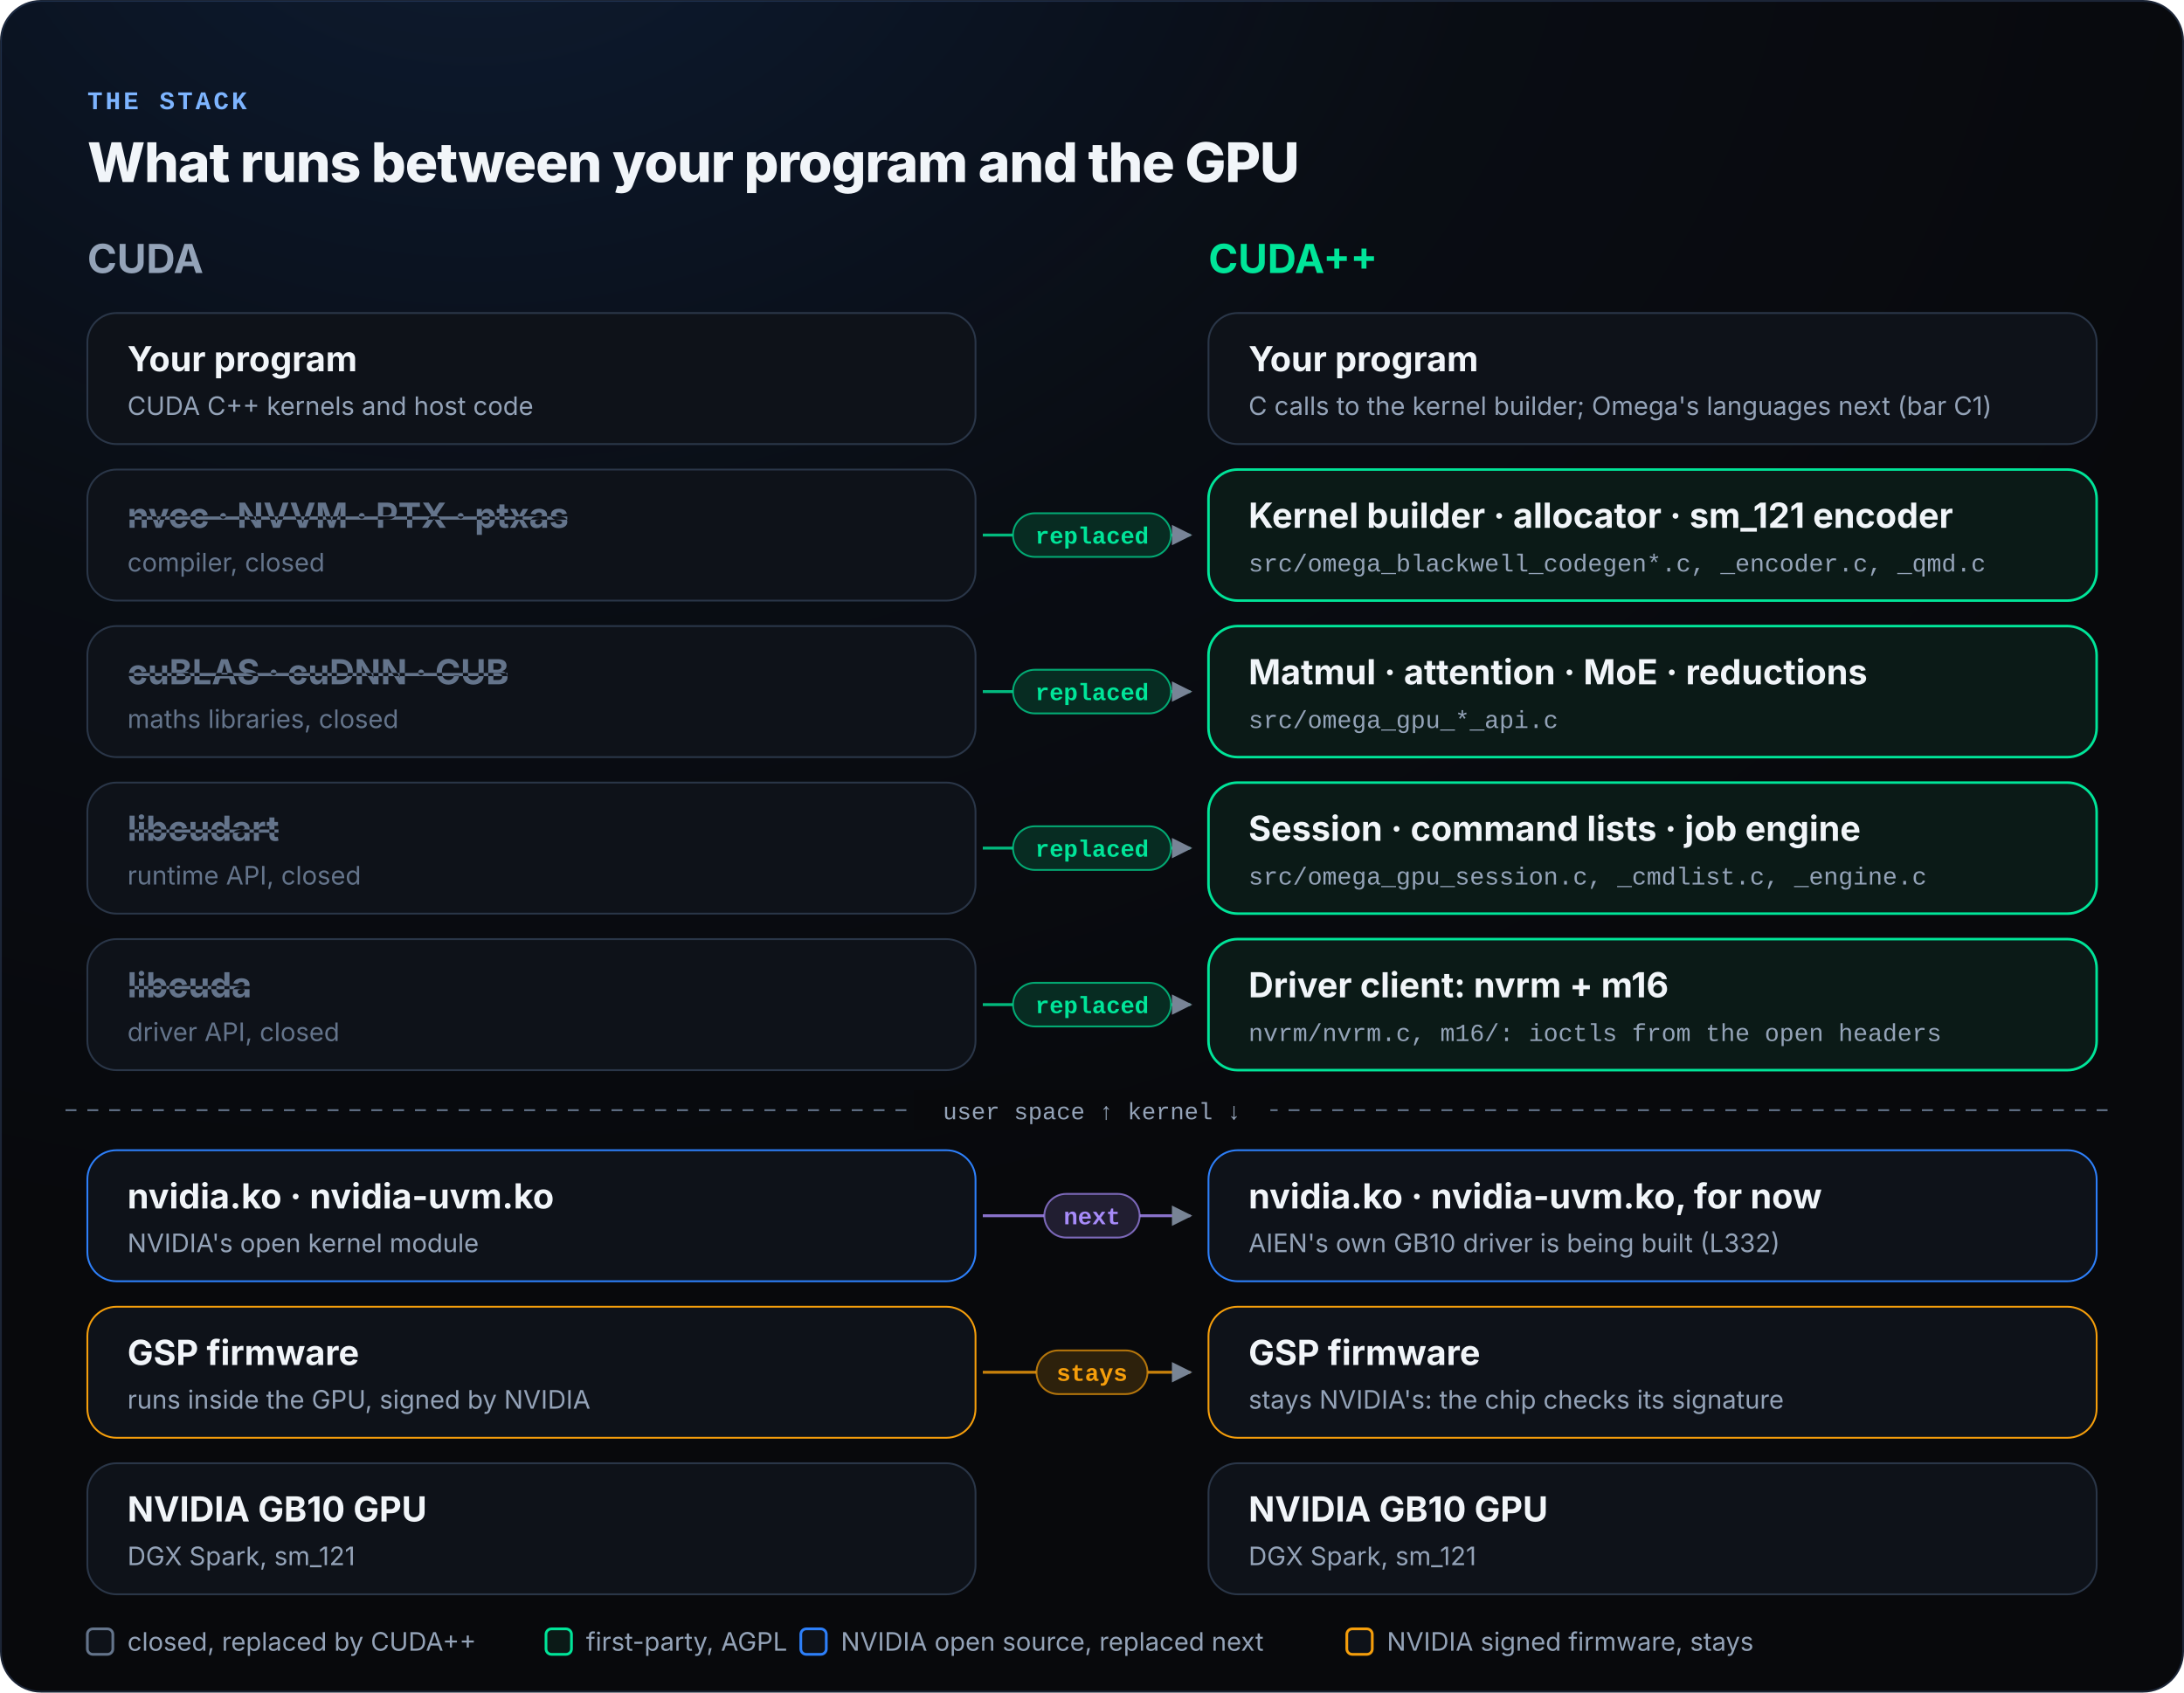
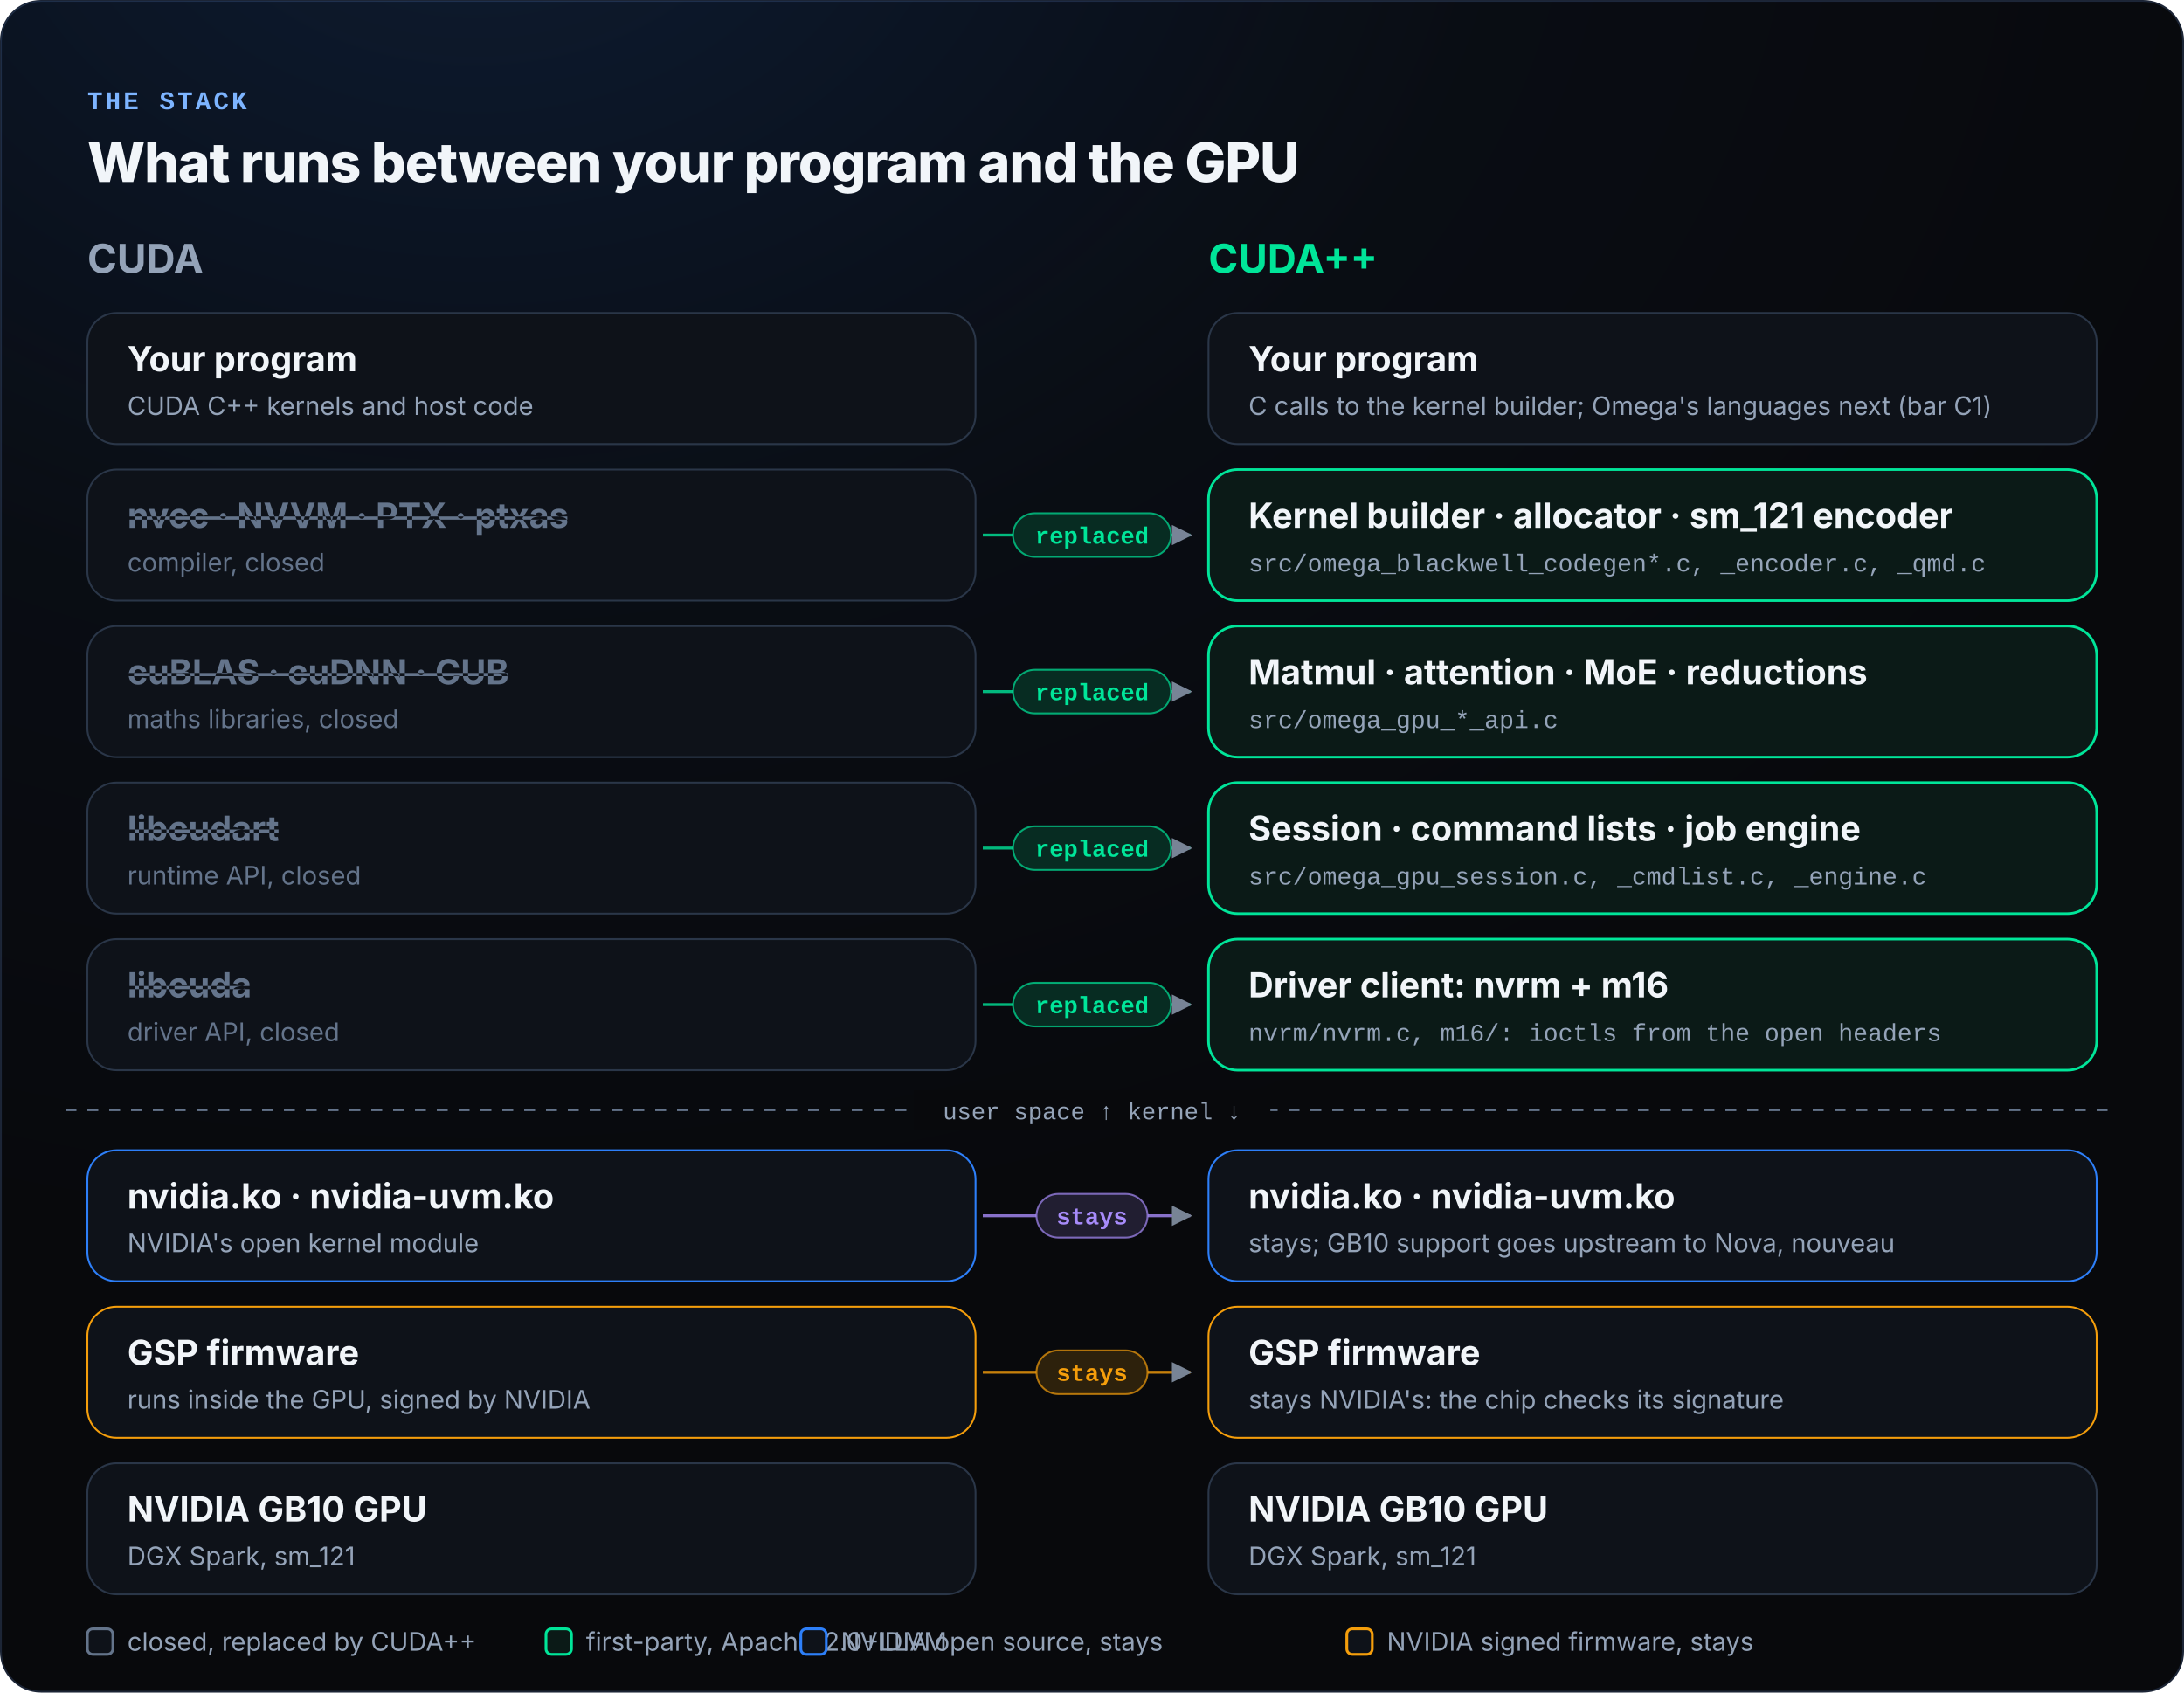
<svg xmlns="http://www.w3.org/2000/svg" width="1200" height="930" viewBox="0 0 1200 930" role="img" aria-labelledby="t d">
  <defs>
    <radialGradient id="glow" cx="22%" cy="-10%" r="85%">
      <stop offset="0" stop-color="#2d7ff9" stop-opacity="0.16" />
      <stop offset="0.55" stop-color="#2d7ff9" stop-opacity="0.03" />
      <stop offset="1" stop-color="#2d7ff9" stop-opacity="0" />
    </radialGradient>
    <radialGradient id="glow2" cx="92%" cy="8%" r="45%">
      <stop offset="0" stop-color="#00e599" stop-opacity="0.08" />
      <stop offset="1" stop-color="#00e599" stop-opacity="0" />
    </radialGradient>
    <marker id="arrow" viewBox="0 0 10 10" refX="9" refY="5" markerWidth="7" markerHeight="7" orient="auto-start-reverse">
      <path d="M0 0 L10 5 L0 10 z" fill="#94a3b8" />
    </marker>
  </defs>
  <rect x="0.5" y="0.5" width="1199.0" height="929.0" rx="22" fill="#08090c" stroke="#1c2536" stroke-width="1.0" />
  <rect x="0.5" y="0.5" width="1199.0" height="929.0" rx="22" fill="url(#glow)" stroke="none" stroke-width="1.0" />
  <text x="48.0" y="60.0" font-family="ui-monospace, SFMono-Regular, Menlo, Consolas, 'Liberation Mono', monospace" font-size="14" font-weight="600" fill="#7db4ff" text-anchor="start" letter-spacing="1.5">THE STACK</text>
  <text x="48.0" y="100.0" font-family="Inter, ui-sans-serif, -apple-system, 'Segoe UI', Helvetica, Arial, sans-serif" font-size="30" font-weight="800" fill="#f1f5f9" text-anchor="start" letter-spacing="-0.5">What runs between your program and the GPU</text>
  <text x="48.0" y="150.0" font-family="Inter, ui-sans-serif, -apple-system, 'Segoe UI', Helvetica, Arial, sans-serif" font-size="22" font-weight="700" fill="#94a3b8" text-anchor="start">CUDA</text>
  <text x="664.0" y="150.0" font-family="Inter, ui-sans-serif, -apple-system, 'Segoe UI', Helvetica, Arial, sans-serif" font-size="22" font-weight="700" fill="#00e599" text-anchor="start">CUDA++</text>
  <rect x="48.0" y="172.0" width="488.0" height="72.0" rx="16.0" fill="#0e1219" stroke="#2a3648" stroke-width="1.0" />
  <text x="70.0" y="204.0" font-family="Inter, ui-sans-serif, -apple-system, 'Segoe UI', Helvetica, Arial, sans-serif" font-size="19" font-weight="650" fill="#f1f5f9" text-anchor="start">Your program</text>
  <text x="70.0" y="228.0" font-family="Inter, ui-sans-serif, -apple-system, 'Segoe UI', Helvetica, Arial, sans-serif" font-size="14" font-weight="400" fill="#94a3b8" text-anchor="start">CUDA C++ kernels and host code</text>
  <rect x="664.0" y="172.0" width="488.0" height="72.0" rx="16.0" fill="#0e1219" stroke="#2a3648" stroke-width="1" />
  <text x="686.0" y="204.0" font-family="Inter, ui-sans-serif, -apple-system, 'Segoe UI', Helvetica, Arial, sans-serif" font-size="19" font-weight="650" fill="#f1f5f9" text-anchor="start">Your program</text>
  <text x="686.0" y="228.0" font-family="Inter, ui-sans-serif, -apple-system, 'Segoe UI', Helvetica, Arial, sans-serif" font-size="14" font-weight="400" fill="#94a3b8" text-anchor="start">C calls to the kernel builder; Omega's languages next (bar C1)</text>
  <rect x="48.0" y="258.0" width="488.0" height="72.0" rx="16.0" fill="#0e1219" stroke="#2a3648" stroke-width="1.0" />
  <text x="70.0" y="290.0" font-family="Inter, ui-sans-serif, -apple-system, 'Segoe UI', Helvetica, Arial, sans-serif" font-size="19" font-weight="650" fill="#64748b" text-anchor="start" text-decoration="line-through">nvcc · NVVM · PTX · ptxas</text>
  <text x="70.0" y="314.0" font-family="Inter, ui-sans-serif, -apple-system, 'Segoe UI', Helvetica, Arial, sans-serif" font-size="14" font-weight="400" fill="#64748b" text-anchor="start">compiler, closed</text>
  <rect x="664.0" y="258.0" width="488.0" height="72.0" rx="16.0" fill="#0b1a17" stroke="#00e599" stroke-width="1.4" />
  <text x="686.0" y="290.0" font-family="Inter, ui-sans-serif, -apple-system, 'Segoe UI', Helvetica, Arial, sans-serif" font-size="19" font-weight="650" fill="#f1f5f9" text-anchor="start">Kernel builder · allocator · sm_121 encoder</text>
  <text x="686.0" y="314.0" font-family="ui-monospace, SFMono-Regular, Menlo, Consolas, 'Liberation Mono', monospace" font-size="13.5" font-weight="400" fill="#94a3b8" text-anchor="start">src/omega_blackwell_codegen*.c, _encoder.c, _qmd.c</text>
  <line x1="540.0" y1="294.0" x2="556.6" y2="294.0" stroke="#00e599" stroke-width="1.6" opacity="0.8" />
  <line x1="643.4" y1="294.0" x2="654.0" y2="294.0" stroke="#00e599" stroke-width="1.6" marker-end="url(#arrow)" opacity="0.8" />
  <rect x="556.6" y="282.0" width="86.8" height="24.0" rx="12" fill="#08090c" stroke="none" stroke-width="1.0" />
  <rect x="556.6" y="282.0" width="86.8" height="24.0" rx="12.0" fill="#00e599" stroke="none" stroke-width="1.0" opacity="0.16" />
  <rect x="556.6" y="282.0" width="86.8" height="24.0" rx="12.0" fill="none" stroke="#00e599" stroke-width="1" opacity="0.7" />
  <text x="600.0" y="298.7" font-family="ui-monospace, SFMono-Regular, Menlo, Consolas, 'Liberation Mono', monospace" font-size="13" font-weight="600" fill="#00e599" text-anchor="middle">replaced</text>
  <rect x="48.0" y="344.0" width="488.0" height="72.0" rx="16.0" fill="#0e1219" stroke="#2a3648" stroke-width="1.0" />
  <text x="70.0" y="376.0" font-family="Inter, ui-sans-serif, -apple-system, 'Segoe UI', Helvetica, Arial, sans-serif" font-size="19" font-weight="650" fill="#64748b" text-anchor="start" text-decoration="line-through">cuBLAS · cuDNN · CUB</text>
  <text x="70.0" y="400.0" font-family="Inter, ui-sans-serif, -apple-system, 'Segoe UI', Helvetica, Arial, sans-serif" font-size="14" font-weight="400" fill="#64748b" text-anchor="start">maths libraries, closed</text>
  <rect x="664.0" y="344.0" width="488.0" height="72.0" rx="16.0" fill="#0b1a17" stroke="#00e599" stroke-width="1.4" />
  <text x="686.0" y="376.0" font-family="Inter, ui-sans-serif, -apple-system, 'Segoe UI', Helvetica, Arial, sans-serif" font-size="19" font-weight="650" fill="#f1f5f9" text-anchor="start">Matmul · attention · MoE · reductions</text>
  <text x="686.0" y="400.0" font-family="ui-monospace, SFMono-Regular, Menlo, Consolas, 'Liberation Mono', monospace" font-size="13.5" font-weight="400" fill="#94a3b8" text-anchor="start">src/omega_gpu_*_api.c</text>
  <line x1="540.0" y1="380.0" x2="556.6" y2="380.0" stroke="#00e599" stroke-width="1.6" opacity="0.8" />
  <line x1="643.4" y1="380.0" x2="654.0" y2="380.0" stroke="#00e599" stroke-width="1.6" marker-end="url(#arrow)" opacity="0.8" />
  <rect x="556.6" y="368.0" width="86.8" height="24.0" rx="12" fill="#08090c" stroke="none" stroke-width="1.0" />
  <rect x="556.6" y="368.0" width="86.8" height="24.0" rx="12.0" fill="#00e599" stroke="none" stroke-width="1.0" opacity="0.16" />
  <rect x="556.6" y="368.0" width="86.8" height="24.0" rx="12.0" fill="none" stroke="#00e599" stroke-width="1" opacity="0.7" />
  <text x="600.0" y="384.7" font-family="ui-monospace, SFMono-Regular, Menlo, Consolas, 'Liberation Mono', monospace" font-size="13" font-weight="600" fill="#00e599" text-anchor="middle">replaced</text>
  <rect x="48.0" y="430.0" width="488.0" height="72.0" rx="16.0" fill="#0e1219" stroke="#2a3648" stroke-width="1.0" />
  <text x="70.0" y="462.0" font-family="Inter, ui-sans-serif, -apple-system, 'Segoe UI', Helvetica, Arial, sans-serif" font-size="19" font-weight="650" fill="#64748b" text-anchor="start" text-decoration="line-through">libcudart</text>
  <text x="70.0" y="486.0" font-family="Inter, ui-sans-serif, -apple-system, 'Segoe UI', Helvetica, Arial, sans-serif" font-size="14" font-weight="400" fill="#64748b" text-anchor="start">runtime API, closed</text>
  <rect x="664.0" y="430.0" width="488.0" height="72.0" rx="16.0" fill="#0b1a17" stroke="#00e599" stroke-width="1.4" />
  <text x="686.0" y="462.0" font-family="Inter, ui-sans-serif, -apple-system, 'Segoe UI', Helvetica, Arial, sans-serif" font-size="19" font-weight="650" fill="#f1f5f9" text-anchor="start">Session · command lists · job engine</text>
  <text x="686.0" y="486.0" font-family="ui-monospace, SFMono-Regular, Menlo, Consolas, 'Liberation Mono', monospace" font-size="13.5" font-weight="400" fill="#94a3b8" text-anchor="start">src/omega_gpu_session.c, _cmdlist.c, _engine.c</text>
  <line x1="540.0" y1="466.0" x2="556.6" y2="466.0" stroke="#00e599" stroke-width="1.6" opacity="0.8" />
  <line x1="643.4" y1="466.0" x2="654.0" y2="466.0" stroke="#00e599" stroke-width="1.6" marker-end="url(#arrow)" opacity="0.8" />
  <rect x="556.6" y="454.0" width="86.8" height="24.0" rx="12" fill="#08090c" stroke="none" stroke-width="1.0" />
  <rect x="556.6" y="454.0" width="86.8" height="24.0" rx="12.0" fill="#00e599" stroke="none" stroke-width="1.0" opacity="0.16" />
  <rect x="556.6" y="454.0" width="86.8" height="24.0" rx="12.0" fill="none" stroke="#00e599" stroke-width="1" opacity="0.7" />
  <text x="600.0" y="470.7" font-family="ui-monospace, SFMono-Regular, Menlo, Consolas, 'Liberation Mono', monospace" font-size="13" font-weight="600" fill="#00e599" text-anchor="middle">replaced</text>
  <rect x="48.0" y="516.0" width="488.0" height="72.0" rx="16.0" fill="#0e1219" stroke="#2a3648" stroke-width="1.0" />
  <text x="70.0" y="548.0" font-family="Inter, ui-sans-serif, -apple-system, 'Segoe UI', Helvetica, Arial, sans-serif" font-size="19" font-weight="650" fill="#64748b" text-anchor="start" text-decoration="line-through">libcuda</text>
  <text x="70.0" y="572.0" font-family="Inter, ui-sans-serif, -apple-system, 'Segoe UI', Helvetica, Arial, sans-serif" font-size="14" font-weight="400" fill="#64748b" text-anchor="start">driver API, closed</text>
  <rect x="664.0" y="516.0" width="488.0" height="72.0" rx="16.0" fill="#0b1a17" stroke="#00e599" stroke-width="1.4" />
  <text x="686.0" y="548.0" font-family="Inter, ui-sans-serif, -apple-system, 'Segoe UI', Helvetica, Arial, sans-serif" font-size="19" font-weight="650" fill="#f1f5f9" text-anchor="start">Driver client: nvrm + m16</text>
  <text x="686.0" y="572.0" font-family="ui-monospace, SFMono-Regular, Menlo, Consolas, 'Liberation Mono', monospace" font-size="13.5" font-weight="400" fill="#94a3b8" text-anchor="start">nvrm/nvrm.c, m16/: ioctls from the open headers</text>
  <line x1="540.0" y1="552.0" x2="556.6" y2="552.0" stroke="#00e599" stroke-width="1.6" opacity="0.8" />
  <line x1="643.4" y1="552.0" x2="654.0" y2="552.0" stroke="#00e599" stroke-width="1.6" marker-end="url(#arrow)" opacity="0.8" />
  <rect x="556.6" y="540.0" width="86.8" height="24.0" rx="12" fill="#08090c" stroke="none" stroke-width="1.0" />
  <rect x="556.6" y="540.0" width="86.8" height="24.0" rx="12.0" fill="#00e599" stroke="none" stroke-width="1.0" opacity="0.16" />
  <rect x="556.6" y="540.0" width="86.8" height="24.0" rx="12.0" fill="none" stroke="#00e599" stroke-width="1" opacity="0.7" />
  <text x="600.0" y="556.7" font-family="ui-monospace, SFMono-Regular, Menlo, Consolas, 'Liberation Mono', monospace" font-size="13" font-weight="600" fill="#00e599" text-anchor="middle">replaced</text>
  <line x1="36.0" y1="610.0" x2="1164.0" y2="610.0" stroke="#64748b" stroke-width="1" stroke-dasharray="6 6" />
  <rect x="502.0" y="599.0" width="196.0" height="22.0" rx="0.0" fill="#08090c" stroke="none" stroke-width="1.0" />
  <text x="600.0" y="615.0" font-family="ui-monospace, SFMono-Regular, Menlo, Consolas, 'Liberation Mono', monospace" font-size="13" font-weight="400" fill="#94a3b8" text-anchor="middle">user space ↑   kernel ↓</text>
  <rect x="48.0" y="632.0" width="488.0" height="72.0" rx="16.0" fill="#0e1219" stroke="#2d7ff9" stroke-width="1.0" />
  <text x="70.0" y="664.0" font-family="Inter, ui-sans-serif, -apple-system, 'Segoe UI', Helvetica, Arial, sans-serif" font-size="19" font-weight="650" fill="#f1f5f9" text-anchor="start">nvidia.ko · nvidia-uvm.ko</text>
  <text x="70.0" y="688.0" font-family="Inter, ui-sans-serif, -apple-system, 'Segoe UI', Helvetica, Arial, sans-serif" font-size="14" font-weight="400" fill="#94a3b8" text-anchor="start">NVIDIA's open kernel module</text>
  <rect x="664.0" y="632.0" width="488.0" height="72.0" rx="16.0" fill="#0e1219" stroke="#2d7ff9" stroke-width="1" />
-   <text x="686.0" y="664.0" font-family="Inter, ui-sans-serif, -apple-system, 'Segoe UI', Helvetica, Arial, sans-serif" font-size="19" font-weight="650" fill="#f1f5f9" text-anchor="start">nvidia.ko · nvidia-uvm.ko, for now</text>
-   <text x="686.0" y="688.0" font-family="Inter, ui-sans-serif, -apple-system, 'Segoe UI', Helvetica, Arial, sans-serif" font-size="14" font-weight="400" fill="#94a3b8" text-anchor="start">AIEN's own GB10 driver is being built (L332)</text>
-   <line x1="540.0" y1="668.0" x2="573.8" y2="668.0" stroke="#a78bfa" stroke-width="1.6" opacity="0.8" />
-   <line x1="626.2" y1="668.0" x2="654.0" y2="668.0" stroke="#a78bfa" stroke-width="1.6" marker-end="url(#arrow)" opacity="0.8" />
-   <rect x="573.8" y="656.0" width="52.4" height="24.0" rx="12" fill="#08090c" stroke="none" stroke-width="1.0" />
-   <rect x="573.8" y="656.0" width="52.4" height="24.0" rx="12.0" fill="#a78bfa" stroke="none" stroke-width="1.0" opacity="0.16" />
-   <rect x="573.8" y="656.0" width="52.4" height="24.0" rx="12.0" fill="none" stroke="#a78bfa" stroke-width="1" opacity="0.7" />
-   <text x="600.0" y="672.7" font-family="ui-monospace, SFMono-Regular, Menlo, Consolas, 'Liberation Mono', monospace" font-size="13" font-weight="600" fill="#a78bfa" text-anchor="middle">next</text>
+   <text x="686.0" y="664.0" font-family="Inter, ui-sans-serif, -apple-system, 'Segoe UI', Helvetica, Arial, sans-serif" font-size="19" font-weight="650" fill="#f1f5f9" text-anchor="start">nvidia.ko · nvidia-uvm.ko</text>
+   <text x="686.0" y="688.0" font-family="Inter, ui-sans-serif, -apple-system, 'Segoe UI', Helvetica, Arial, sans-serif" font-size="14" font-weight="400" fill="#94a3b8" text-anchor="start">stays; GB10 support goes upstream to Nova, nouveau</text>
+   <line x1="540.0" y1="668.0" x2="569.5" y2="668.0" stroke="#a78bfa" stroke-width="1.6" opacity="0.8" />
+   <line x1="630.5" y1="668.0" x2="654.0" y2="668.0" stroke="#a78bfa" stroke-width="1.6" marker-end="url(#arrow)" opacity="0.8" />
+   <rect x="569.5" y="656.0" width="61.0" height="24.0" rx="12" fill="#08090c" stroke="none" stroke-width="1.0" />
+   <rect x="569.5" y="656.0" width="61.0" height="24.0" rx="12.0" fill="#a78bfa" stroke="none" stroke-width="1.0" opacity="0.16" />
+   <rect x="569.5" y="656.0" width="61.0" height="24.0" rx="12.0" fill="none" stroke="#a78bfa" stroke-width="1" opacity="0.7" />
+   <text x="600.0" y="672.7" font-family="ui-monospace, SFMono-Regular, Menlo, Consolas, 'Liberation Mono', monospace" font-size="13" font-weight="600" fill="#a78bfa" text-anchor="middle">stays</text>
  <rect x="48.0" y="718.0" width="488.0" height="72.0" rx="16.0" fill="#0e1219" stroke="#f59e0b" stroke-width="1.0" />
  <text x="70.0" y="750.0" font-family="Inter, ui-sans-serif, -apple-system, 'Segoe UI', Helvetica, Arial, sans-serif" font-size="19" font-weight="650" fill="#f1f5f9" text-anchor="start">GSP firmware</text>
  <text x="70.0" y="774.0" font-family="Inter, ui-sans-serif, -apple-system, 'Segoe UI', Helvetica, Arial, sans-serif" font-size="14" font-weight="400" fill="#94a3b8" text-anchor="start">runs inside the GPU, signed by NVIDIA</text>
  <rect x="664.0" y="718.0" width="488.0" height="72.0" rx="16.0" fill="#0e1219" stroke="#f59e0b" stroke-width="1" />
  <text x="686.0" y="750.0" font-family="Inter, ui-sans-serif, -apple-system, 'Segoe UI', Helvetica, Arial, sans-serif" font-size="19" font-weight="650" fill="#f1f5f9" text-anchor="start">GSP firmware</text>
  <text x="686.0" y="774.0" font-family="Inter, ui-sans-serif, -apple-system, 'Segoe UI', Helvetica, Arial, sans-serif" font-size="14" font-weight="400" fill="#94a3b8" text-anchor="start">stays NVIDIA's: the chip checks its signature</text>
  <line x1="540.0" y1="754.0" x2="569.5" y2="754.0" stroke="#f59e0b" stroke-width="1.6" opacity="0.8" />
  <line x1="630.5" y1="754.0" x2="654.0" y2="754.0" stroke="#f59e0b" stroke-width="1.6" marker-end="url(#arrow)" opacity="0.8" />
  <rect x="569.5" y="742.0" width="61.0" height="24.0" rx="12" fill="#08090c" stroke="none" stroke-width="1.0" />
  <rect x="569.5" y="742.0" width="61.0" height="24.0" rx="12.0" fill="#f59e0b" stroke="none" stroke-width="1.0" opacity="0.16" />
  <rect x="569.5" y="742.0" width="61.0" height="24.0" rx="12.0" fill="none" stroke="#f59e0b" stroke-width="1" opacity="0.7" />
  <text x="600.0" y="758.7" font-family="ui-monospace, SFMono-Regular, Menlo, Consolas, 'Liberation Mono', monospace" font-size="13" font-weight="600" fill="#f59e0b" text-anchor="middle">stays</text>
  <rect x="48.0" y="804.0" width="488.0" height="72.0" rx="16.0" fill="#0e1219" stroke="#2a3648" stroke-width="1.0" />
  <text x="70.0" y="836.0" font-family="Inter, ui-sans-serif, -apple-system, 'Segoe UI', Helvetica, Arial, sans-serif" font-size="19" font-weight="650" fill="#f1f5f9" text-anchor="start">NVIDIA GB10 GPU</text>
  <text x="70.0" y="860.0" font-family="Inter, ui-sans-serif, -apple-system, 'Segoe UI', Helvetica, Arial, sans-serif" font-size="14" font-weight="400" fill="#94a3b8" text-anchor="start">DGX Spark, sm_121</text>
  <rect x="664.0" y="804.0" width="488.0" height="72.0" rx="16.0" fill="#0e1219" stroke="#2a3648" stroke-width="1" />
  <text x="686.0" y="836.0" font-family="Inter, ui-sans-serif, -apple-system, 'Segoe UI', Helvetica, Arial, sans-serif" font-size="19" font-weight="650" fill="#f1f5f9" text-anchor="start">NVIDIA GB10 GPU</text>
  <text x="686.0" y="860.0" font-family="Inter, ui-sans-serif, -apple-system, 'Segoe UI', Helvetica, Arial, sans-serif" font-size="14" font-weight="400" fill="#94a3b8" text-anchor="start">DGX Spark, sm_121</text>
  <rect x="48.0" y="895.0" width="14.0" height="14.0" rx="3" fill="#0e1219" stroke="#64748b" stroke-width="1.5" />
  <text x="70.0" y="907.0" font-family="Inter, ui-sans-serif, -apple-system, 'Segoe UI', Helvetica, Arial, sans-serif" font-size="14" font-weight="400" fill="#94a3b8" text-anchor="start">closed, replaced by CUDA++</text>
  <rect x="300.0" y="895.0" width="14.0" height="14.0" rx="3" fill="#0b1a17" stroke="#00e599" stroke-width="1.5" />
-   <text x="322.0" y="907.0" font-family="Inter, ui-sans-serif, -apple-system, 'Segoe UI', Helvetica, Arial, sans-serif" font-size="14" font-weight="400" fill="#94a3b8" text-anchor="start">first-party, AGPL</text>
+   <text x="322.0" y="907.0" font-family="Inter, ui-sans-serif, -apple-system, 'Segoe UI', Helvetica, Arial, sans-serif" font-size="14" font-weight="400" fill="#94a3b8" text-anchor="start">first-party, Apache-2.0+LLVM</text>
  <rect x="440.0" y="895.0" width="14.0" height="14.0" rx="3" fill="#0e1219" stroke="#2d7ff9" stroke-width="1.5" />
-   <text x="462.0" y="907.0" font-family="Inter, ui-sans-serif, -apple-system, 'Segoe UI', Helvetica, Arial, sans-serif" font-size="14" font-weight="400" fill="#94a3b8" text-anchor="start">NVIDIA open source, replaced next</text>
+   <text x="462.0" y="907.0" font-family="Inter, ui-sans-serif, -apple-system, 'Segoe UI', Helvetica, Arial, sans-serif" font-size="14" font-weight="400" fill="#94a3b8" text-anchor="start">NVIDIA open source, stays</text>
  <rect x="740.0" y="895.0" width="14.0" height="14.0" rx="3" fill="#0e1219" stroke="#f59e0b" stroke-width="1.5" />
  <text x="762.0" y="907.0" font-family="Inter, ui-sans-serif, -apple-system, 'Segoe UI', Helvetica, Arial, sans-serif" font-size="14" font-weight="400" fill="#94a3b8" text-anchor="start">NVIDIA signed firmware, stays</text>
</svg>
